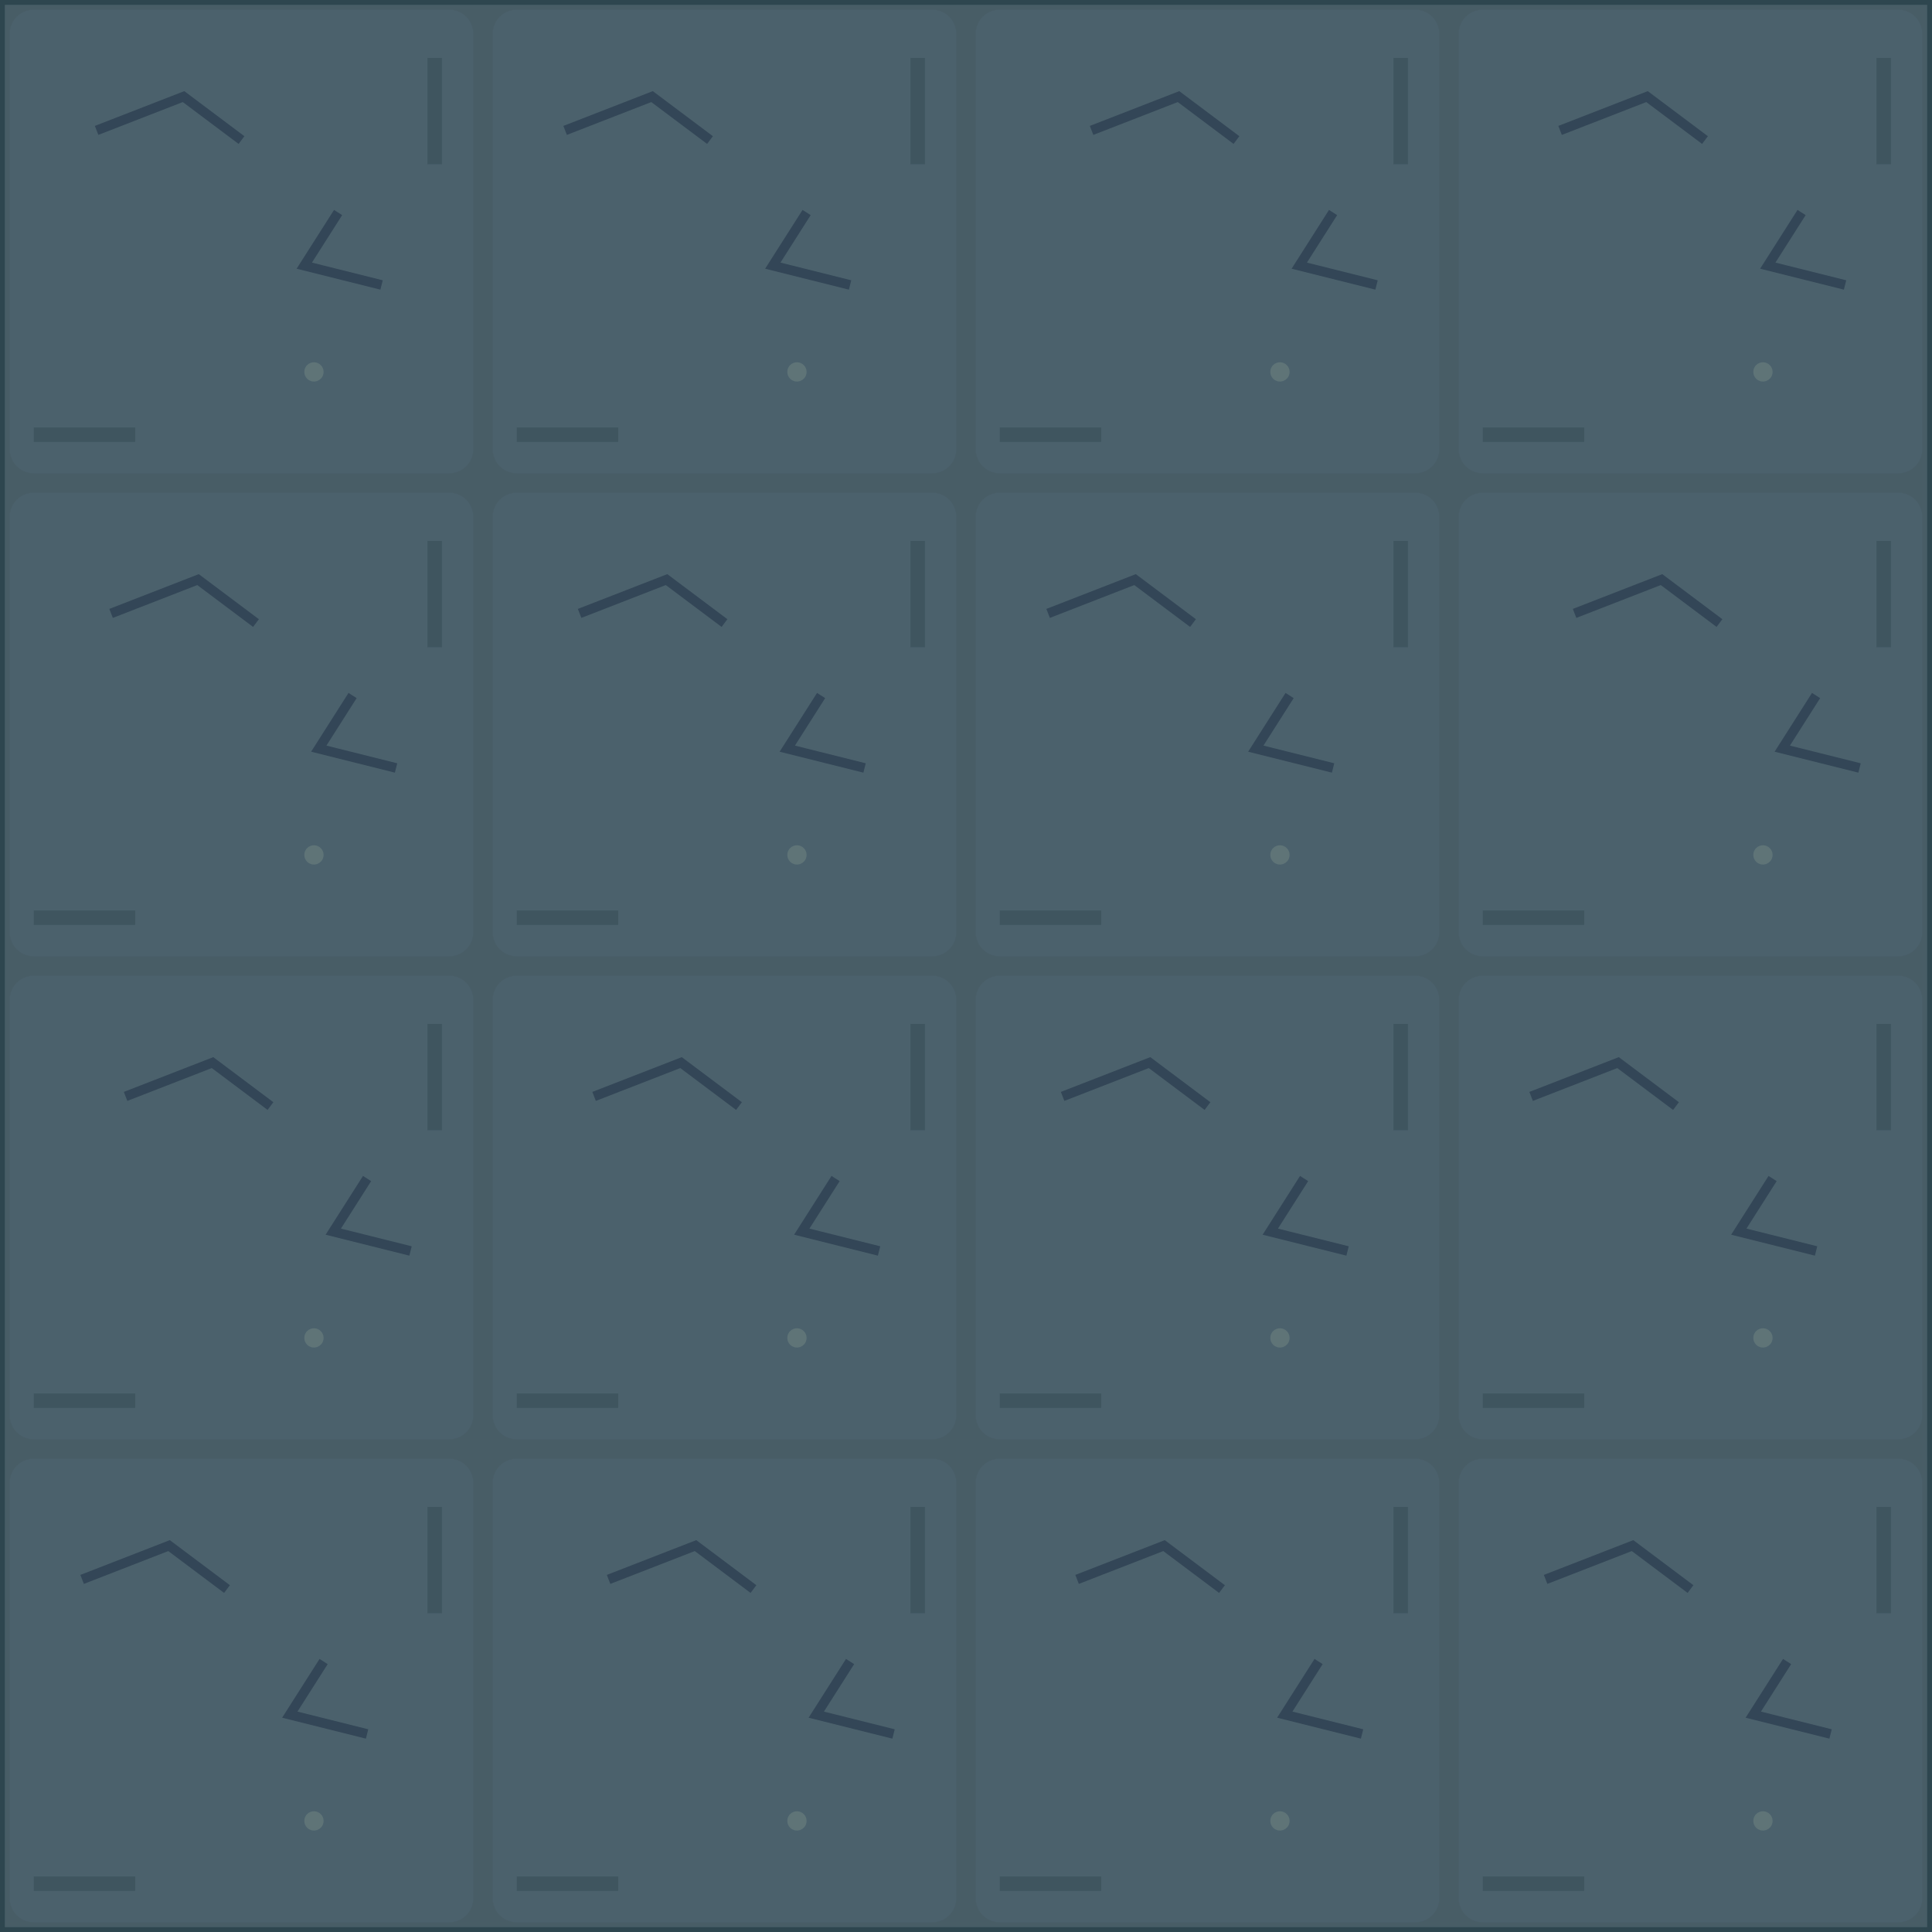
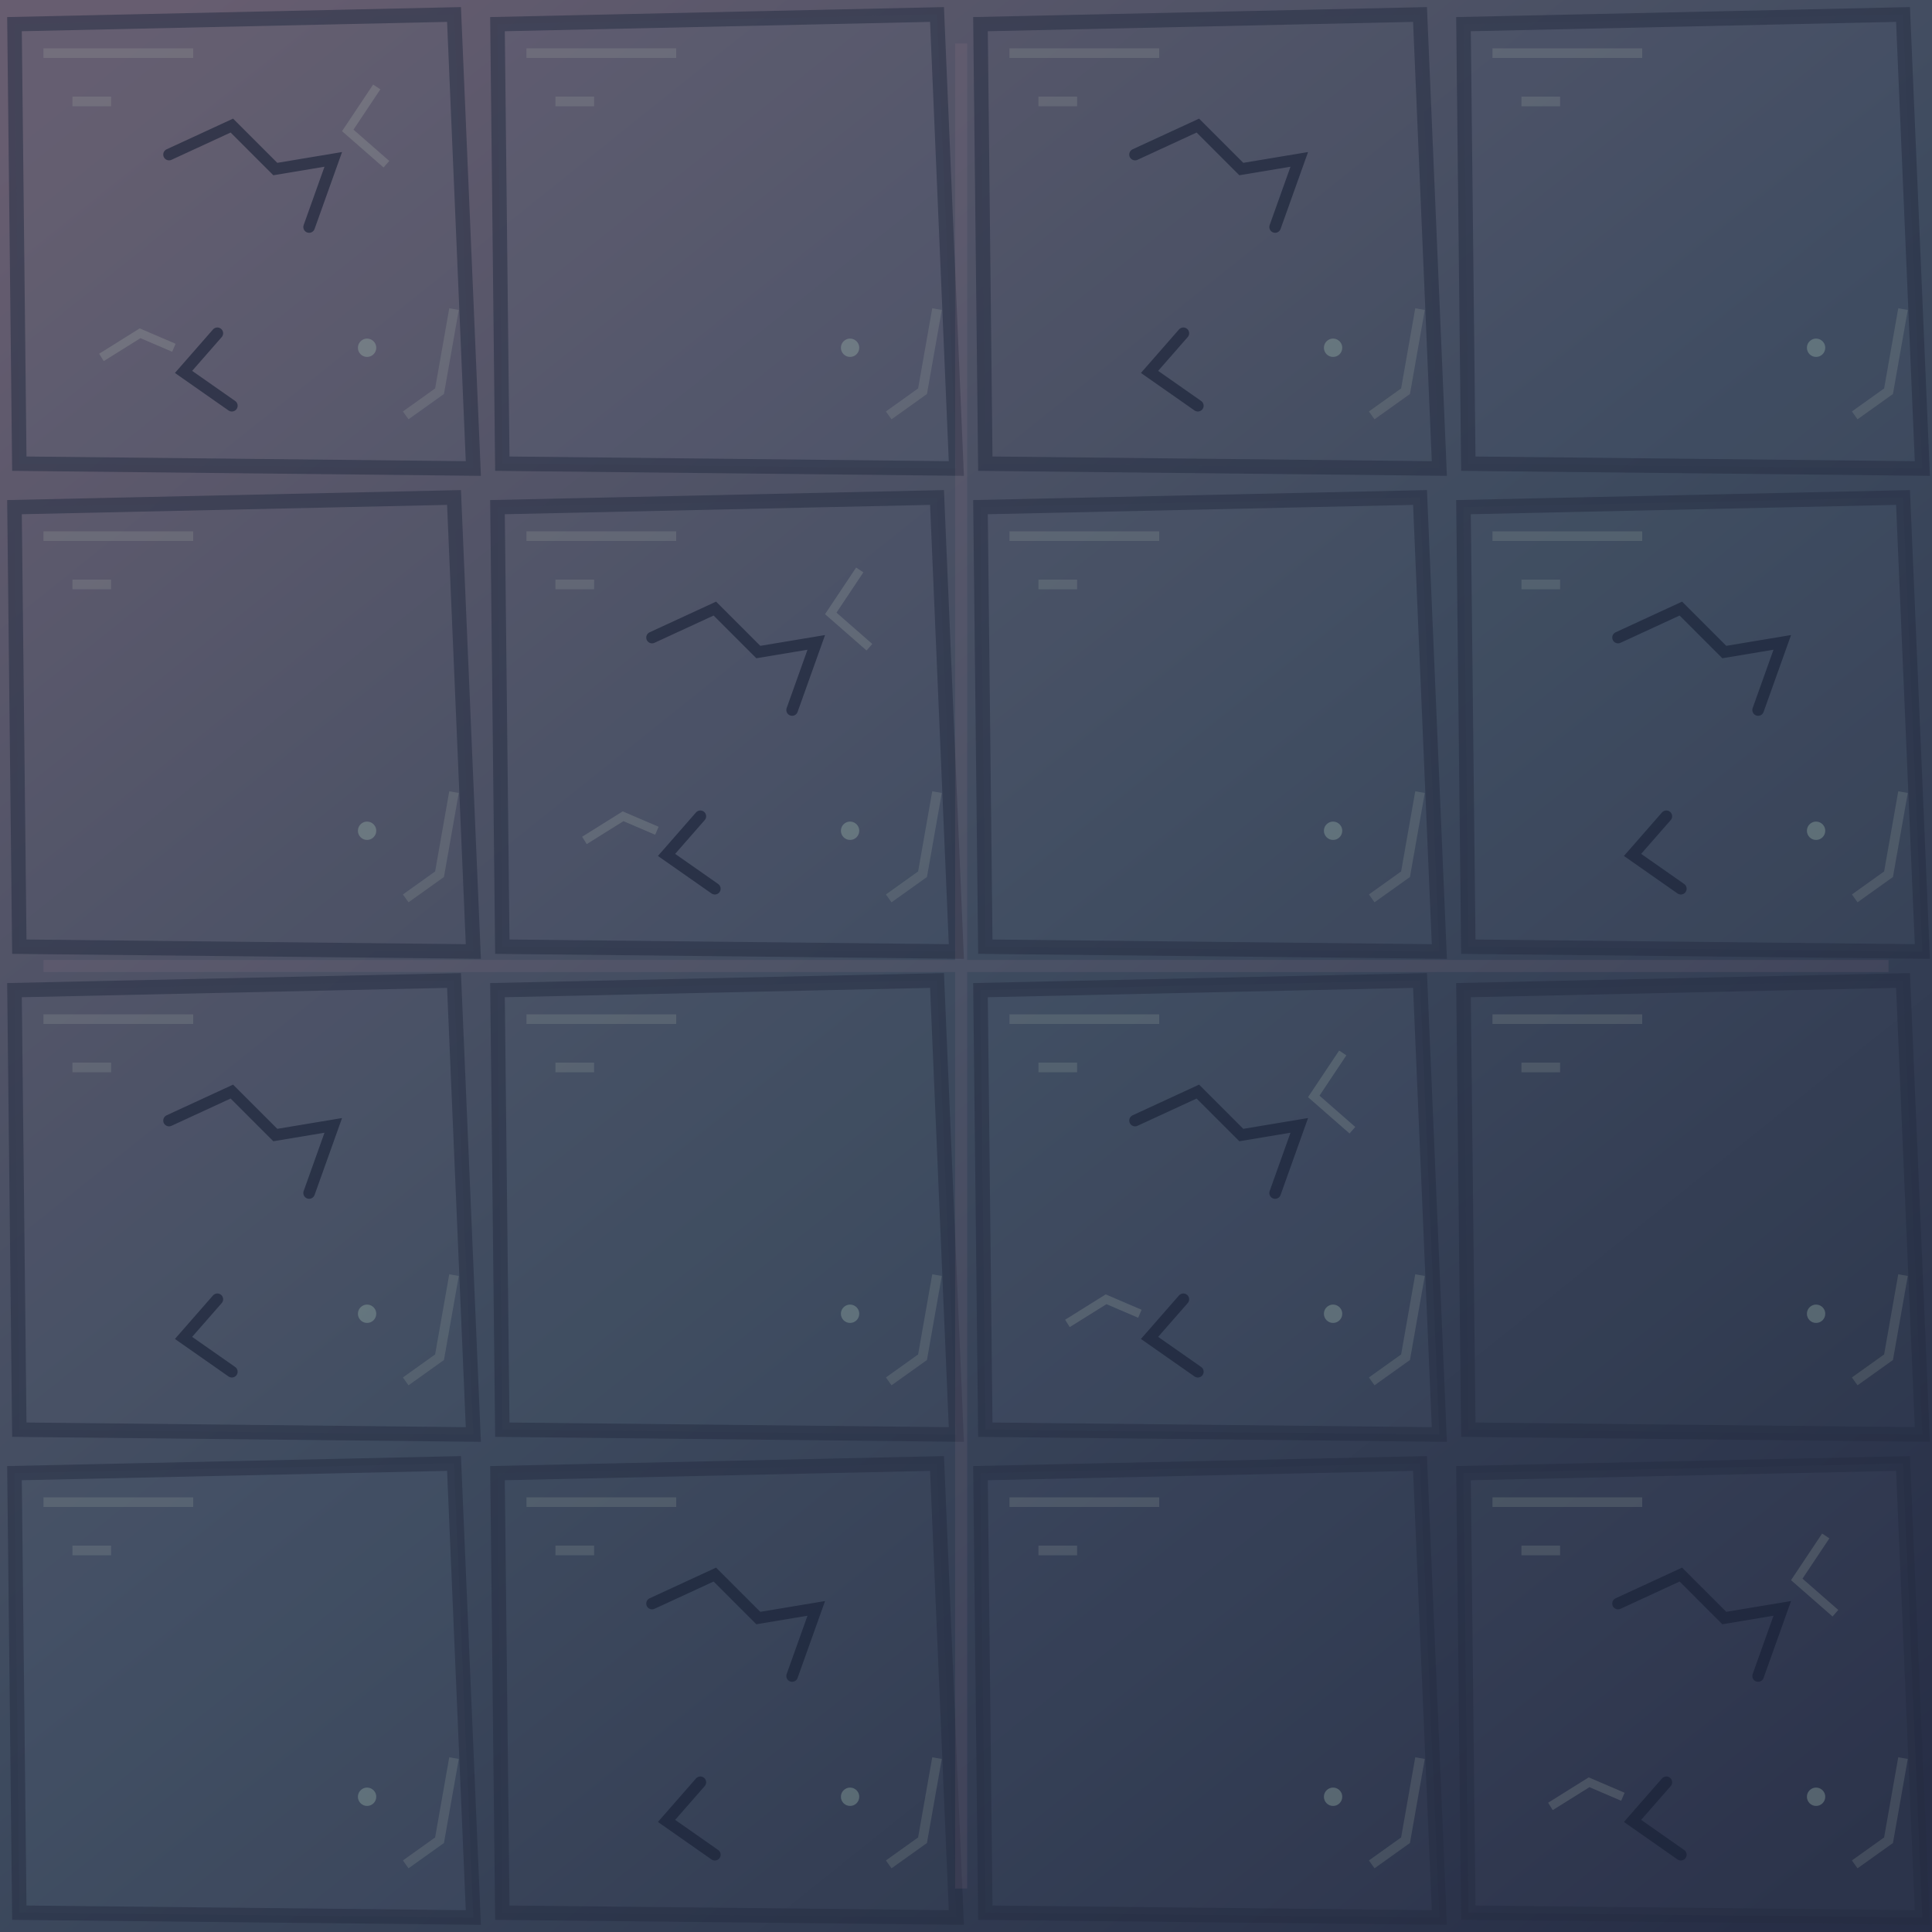
<svg xmlns="http://www.w3.org/2000/svg" width="400" height="400" viewBox="0 0 400 400">
  <defs>
-     <linearGradient id="stone" x2="0" y2="1">
-       <stop stop-color="#608c83" />
-       <stop offset="1" stop-color="#356968" />
+     <linearGradient id="floor" x1="0" y1="0" x2=".75" y2="1">
+       <stop stop-color="#638c83" />
+       <stop offset=".42" stop-color="#486f6d" />
+       <stop offset="1" stop-color="#304f5c" />
    </linearGradient>
-     <linearGradient id="brick" x2="0" y2="1">
-       <stop stop-color="#75888b" />
-       <stop offset=".47" stop-color="#354a51" />
-       <stop offset="1" stop-color="#202b36" />
+     <linearGradient id="floorBoss" x1=".1" y1="0" x2=".9" y2="1">
+       <stop stop-color="#675d70" />
+       <stop offset=".5" stop-color="#3e4b5f" />
+       <stop offset="1" stop-color="#272e46" />
    </linearGradient>
-     <radialGradient id="hole">
-       <stop stop-color="#02090e" />
-       <stop offset=".66" stop-color="#10121f" />
-       <stop offset="1" stop-color="#4d2038" />
+     <linearGradient id="wallstone" x1="0" y1="0" x2=".15" y2="1">
+       <stop stop-color="#8b9c96" />
+       <stop offset=".25" stop-color="#637d80" />
+       <stop offset=".5" stop-color="#324c58" />
+       <stop offset="1" stop-color="#152530" />
+     </linearGradient>
+     <linearGradient id="gold" x1="0" y1="0" x2="1" y2="1">
+       <stop stop-color="#fff1b0" />
+       <stop offset=".32" stop-color="#d8b877" />
+       <stop offset=".6" stop-color="#92744d" />
+       <stop offset="1" stop-color="#ecd18b" />
+     </linearGradient>
+     <radialGradient id="glow">
+       <stop stop-color="#b9fff1" stop-opacity=".93" />
+       <stop offset=".27" stop-color="#3ad9d6" stop-opacity=".68" />
+       <stop offset=".62" stop-color="#2b85a9" stop-opacity=".3" />
+       <stop offset="1" stop-color="#13748e" stop-opacity="0" />
    </radialGradient>
+     <radialGradient id="purple">
+       <stop stop-color="#241629" />
+       <stop offset=".65" stop-color="#0c111f" />
+       <stop offset=".92" stop-color="#393048" />
+       <stop offset="1" stop-color="#7d4b6a" />
+     </radialGradient>
+     <linearGradient id="chestwood" x1="0" x2=".2" y1="0" y2="1">
+       <stop stop-color="#9a663d" />
+       <stop offset=".45" stop-color="#5a3928" />
+       <stop offset="1" stop-color="#2f2530" />
+     </linearGradient>
  </defs>
-   <rect width="400" height="400" fill="#485d66" />
-   <rect x="2" y="2" width="96" height="96" rx="5" fill="#4d6370" opacity=".56" />
-   <path d="M7 90L28 90 M90 12L90 34" stroke="#142c35" opacity=".23" stroke-width="3" />
-   <path d="M20 27l18 -7 12 9 m20 15l-7 11 16 4" fill="none" stroke="#1b2b41" stroke-width="2" opacity=".5" />
-   <circle cx="65" cy="77" r="2" fill="#a3b6a1" opacity=".22" />
-   <rect x="102" y="2" width="96" height="96" rx="5" fill="#4d6370" opacity=".56" />
-   <path d="M107 90L128 90 M190 12L190 34" stroke="#142c35" opacity=".23" stroke-width="3" />
-   <path d="M117 27l18 -7 12 9 m20 15l-7 11 16 4" fill="none" stroke="#1b2b41" stroke-width="2" opacity=".5" />
-   <circle cx="165" cy="77" r="2" fill="#a3b6a1" opacity=".22" />
-   <rect x="202" y="2" width="96" height="96" rx="5" fill="#4d6370" opacity=".56" />
-   <path d="M207 90L228 90 M290 12L290 34" stroke="#142c35" opacity=".23" stroke-width="3" />
-   <path d="M226 27l18 -7 12 9 m20 15l-7 11 16 4" fill="none" stroke="#1b2b41" stroke-width="2" opacity=".5" />
-   <circle cx="265" cy="77" r="2" fill="#a3b6a1" opacity=".22" />
-   <rect x="302" y="2" width="96" height="96" rx="5" fill="#4d6370" opacity=".56" />
-   <path d="M307 90L328 90 M390 12L390 34" stroke="#142c35" opacity=".23" stroke-width="3" />
-   <path d="M323 27l18 -7 12 9 m20 15l-7 11 16 4" fill="none" stroke="#1b2b41" stroke-width="2" opacity=".5" />
-   <circle cx="365" cy="77" r="2" fill="#a3b6a1" opacity=".22" />
-   <rect x="2" y="102" width="96" height="96" rx="5" fill="#4d6370" opacity=".56" />
-   <path d="M7 190L28 190 M90 112L90 134" stroke="#142c35" opacity=".23" stroke-width="3" />
-   <path d="M23 127l18 -7 12 9 m20 15l-7 11 16 4" fill="none" stroke="#1b2b41" stroke-width="2" opacity=".5" />
-   <circle cx="65" cy="177" r="2" fill="#a3b6a1" opacity=".22" />
-   <rect x="102" y="102" width="96" height="96" rx="5" fill="#4d6370" opacity=".56" />
-   <path d="M107 190L128 190 M190 112L190 134" stroke="#142c35" opacity=".23" stroke-width="3" />
-   <path d="M120 127l18 -7 12 9 m20 15l-7 11 16 4" fill="none" stroke="#1b2b41" stroke-width="2" opacity=".5" />
-   <circle cx="165" cy="177" r="2" fill="#a3b6a1" opacity=".22" />
-   <rect x="202" y="102" width="96" height="96" rx="5" fill="#4d6370" opacity=".56" />
-   <path d="M207 190L228 190 M290 112L290 134" stroke="#142c35" opacity=".23" stroke-width="3" />
-   <path d="M217 127l18 -7 12 9 m20 15l-7 11 16 4" fill="none" stroke="#1b2b41" stroke-width="2" opacity=".5" />
-   <circle cx="265" cy="177" r="2" fill="#a3b6a1" opacity=".22" />
-   <rect x="302" y="102" width="96" height="96" rx="5" fill="#4d6370" opacity=".56" />
-   <path d="M307 190L328 190 M390 112L390 134" stroke="#142c35" opacity=".23" stroke-width="3" />
-   <path d="M326 127l18 -7 12 9 m20 15l-7 11 16 4" fill="none" stroke="#1b2b41" stroke-width="2" opacity=".5" />
-   <circle cx="365" cy="177" r="2" fill="#a3b6a1" opacity=".22" />
-   <rect x="2" y="202" width="96" height="96" rx="5" fill="#4d6370" opacity=".56" />
-   <path d="M7 290L28 290 M90 212L90 234" stroke="#142c35" opacity=".23" stroke-width="3" />
-   <path d="M26 227l18 -7 12 9 m20 15l-7 11 16 4" fill="none" stroke="#1b2b41" stroke-width="2" opacity=".5" />
-   <circle cx="65" cy="277" r="2" fill="#a3b6a1" opacity=".22" />
-   <rect x="102" y="202" width="96" height="96" rx="5" fill="#4d6370" opacity=".56" />
-   <path d="M107 290L128 290 M190 212L190 234" stroke="#142c35" opacity=".23" stroke-width="3" />
-   <path d="M123 227l18 -7 12 9 m20 15l-7 11 16 4" fill="none" stroke="#1b2b41" stroke-width="2" opacity=".5" />
-   <circle cx="165" cy="277" r="2" fill="#a3b6a1" opacity=".22" />
-   <rect x="202" y="202" width="96" height="96" rx="5" fill="#4d6370" opacity=".56" />
-   <path d="M207 290L228 290 M290 212L290 234" stroke="#142c35" opacity=".23" stroke-width="3" />
-   <path d="M220 227l18 -7 12 9 m20 15l-7 11 16 4" fill="none" stroke="#1b2b41" stroke-width="2" opacity=".5" />
-   <circle cx="265" cy="277" r="2" fill="#a3b6a1" opacity=".22" />
-   <rect x="302" y="202" width="96" height="96" rx="5" fill="#4d6370" opacity=".56" />
-   <path d="M307 290L328 290 M390 212L390 234" stroke="#142c35" opacity=".23" stroke-width="3" />
-   <path d="M317 227l18 -7 12 9 m20 15l-7 11 16 4" fill="none" stroke="#1b2b41" stroke-width="2" opacity=".5" />
-   <circle cx="365" cy="277" r="2" fill="#a3b6a1" opacity=".22" />
-   <rect x="2" y="302" width="96" height="96" rx="5" fill="#4d6370" opacity=".56" />
-   <path d="M7 390L28 390 M90 312L90 334" stroke="#142c35" opacity=".23" stroke-width="3" />
-   <path d="M17 327l18 -7 12 9 m20 15l-7 11 16 4" fill="none" stroke="#1b2b41" stroke-width="2" opacity=".5" />
-   <circle cx="65" cy="377" r="2" fill="#a3b6a1" opacity=".22" />
-   <rect x="102" y="302" width="96" height="96" rx="5" fill="#4d6370" opacity=".56" />
-   <path d="M107 390L128 390 M190 312L190 334" stroke="#142c35" opacity=".23" stroke-width="3" />
-   <path d="M126 327l18 -7 12 9 m20 15l-7 11 16 4" fill="none" stroke="#1b2b41" stroke-width="2" opacity=".5" />
-   <circle cx="165" cy="377" r="2" fill="#a3b6a1" opacity=".22" />
-   <rect x="202" y="302" width="96" height="96" rx="5" fill="#4d6370" opacity=".56" />
-   <path d="M207 390L228 390 M290 312L290 334" stroke="#142c35" opacity=".23" stroke-width="3" />
-   <path d="M223 327l18 -7 12 9 m20 15l-7 11 16 4" fill="none" stroke="#1b2b41" stroke-width="2" opacity=".5" />
-   <circle cx="265" cy="377" r="2" fill="#a3b6a1" opacity=".22" />
-   <rect x="302" y="302" width="96" height="96" rx="5" fill="#4d6370" opacity=".56" />
-   <path d="M307 390L328 390 M390 312L390 334" stroke="#142c35" opacity=".23" stroke-width="3" />
-   <path d="M320 327l18 -7 12 9 m20 15l-7 11 16 4" fill="none" stroke="#1b2b41" stroke-width="2" opacity=".5" />
-   <circle cx="365" cy="377" r="2" fill="#a3b6a1" opacity=".22" />
-   <path d="M0 0H400V400H0Z" fill="none" stroke="#203b42" stroke-width="2" opacity=".65" />
+   <rect width="400" height="400" fill="url(#floorBoss)" />
+   <path d="M3 5L94 3L98 97L4 96Z" fill="#607081" fill-opacity="0.114" stroke="#252d42" stroke-width="3" stroke-opacity=".52" />
+   <path d="M9 11L40 11 M15 21L23 21 M94 64L91 81L84 86" stroke="#c1d2bc" stroke-opacity=".15" stroke-width="2" fill="none" />
+   <path d="M35 32l13 -6 9 9 12 -2 -5 14m-19 22 -7 8 10 7" fill="none" stroke="#171e35" stroke-opacity=".6" stroke-width="2.4" stroke-linecap="round" />
+   <path d="M78 18l-6 9 8 7M21 74l8 -5 7 3" stroke="#d4e1cb" stroke-opacity=".16" stroke-width="1.8" fill="none" />
+   <circle cx="76" cy="72" r="1.9" fill="#a9c7b6" opacity=".32" />
+   <path d="M103 5L194 3L198 97L104 96Z" fill="#607081" fill-opacity="0.132" stroke="#252d42" stroke-width="3" stroke-opacity=".52" />
+   <path d="M109 11L140 11 M115 21L123 21 M194 64L191 81L184 86" stroke="#c1d2bc" stroke-opacity=".15" stroke-width="2" fill="none" />
+   <circle cx="176" cy="72" r="1.9" fill="#a9c7b6" opacity=".32" />
+   <path d="M203 5L294 3L298 97L204 96Z" fill="#607081" fill-opacity="0.060" stroke="#252d42" stroke-width="3" stroke-opacity=".52" />
+   <path d="M209 11L240 11 M215 21L223 21 M294 64L291 81L284 86" stroke="#c1d2bc" stroke-opacity=".15" stroke-width="2" fill="none" />
+   <path d="M235 32l13 -6 9 9 12 -2 -5 14m-19 22 -7 8 10 7" fill="none" stroke="#171e35" stroke-opacity=".6" stroke-width="2.4" stroke-linecap="round" />
+   <circle cx="276" cy="72" r="1.9" fill="#a9c7b6" opacity=".32" />
+   <path d="M303 5L394 3L398 97L304 96Z" fill="#607081" fill-opacity="0.078" stroke="#252d42" stroke-width="3" stroke-opacity=".52" />
+   <path d="M309 11L340 11 M315 21L323 21 M394 64L391 81L384 86" stroke="#c1d2bc" stroke-opacity=".15" stroke-width="2" fill="none" />
+   <circle cx="376" cy="72" r="1.9" fill="#a9c7b6" opacity=".32" />
+   <path d="M3 105L94 103L98 197L4 196Z" fill="#607081" fill-opacity="0.060" stroke="#252d42" stroke-width="3" stroke-opacity=".52" />
+   <path d="M9 111L40 111 M15 121L23 121 M94 164L91 181L84 186" stroke="#c1d2bc" stroke-opacity=".15" stroke-width="2" fill="none" />
+   <circle cx="76" cy="172" r="1.9" fill="#a9c7b6" opacity=".32" />
+   <path d="M103 105L194 103L198 197L104 196Z" fill="#607081" fill-opacity="0.078" stroke="#252d42" stroke-width="3" stroke-opacity=".52" />
+   <path d="M109 111L140 111 M115 121L123 121 M194 164L191 181L184 186" stroke="#c1d2bc" stroke-opacity=".15" stroke-width="2" fill="none" />
+   <path d="M135 132l13 -6 9 9 12 -2 -5 14m-19 22 -7 8 10 7" fill="none" stroke="#171e35" stroke-opacity=".6" stroke-width="2.4" stroke-linecap="round" />
+   <path d="M178 118l-6 9 8 7M121 174l8 -5 7 3" stroke="#d4e1cb" stroke-opacity=".16" stroke-width="1.8" fill="none" />
+   <circle cx="176" cy="172" r="1.9" fill="#a9c7b6" opacity=".32" />
+   <path d="M203 105L294 103L298 197L204 196Z" fill="#607081" fill-opacity="0.096" stroke="#252d42" stroke-width="3" stroke-opacity=".52" />
+   <path d="M209 111L240 111 M215 121L223 121 M294 164L291 181L284 186" stroke="#c1d2bc" stroke-opacity=".15" stroke-width="2" fill="none" />
+   <circle cx="276" cy="172" r="1.9" fill="#a9c7b6" opacity=".32" />
+   <path d="M303 105L394 103L398 197L304 196Z" fill="#607081" fill-opacity="0.114" stroke="#252d42" stroke-width="3" stroke-opacity=".52" />
+   <path d="M309 111L340 111 M315 121L323 121 M394 164L391 181L384 186" stroke="#c1d2bc" stroke-opacity=".15" stroke-width="2" fill="none" />
+   <path d="M335 132l13 -6 9 9 12 -2 -5 14m-19 22 -7 8 10 7" fill="none" stroke="#171e35" stroke-opacity=".6" stroke-width="2.4" stroke-linecap="round" />
+   <circle cx="376" cy="172" r="1.9" fill="#a9c7b6" opacity=".32" />
+   <path d="M3 205L94 203L98 297L4 296Z" fill="#607081" fill-opacity="0.096" stroke="#252d42" stroke-width="3" stroke-opacity=".52" />
+   <path d="M9 211L40 211 M15 221L23 221 M94 264L91 281L84 286" stroke="#c1d2bc" stroke-opacity=".15" stroke-width="2" fill="none" />
+   <path d="M35 232l13 -6 9 9 12 -2 -5 14m-19 22 -7 8 10 7" fill="none" stroke="#171e35" stroke-opacity=".6" stroke-width="2.4" stroke-linecap="round" />
+   <circle cx="76" cy="272" r="1.9" fill="#a9c7b6" opacity=".32" />
+   <path d="M103 205L194 203L198 297L104 296Z" fill="#607081" fill-opacity="0.114" stroke="#252d42" stroke-width="3" stroke-opacity=".52" />
+   <path d="M109 211L140 211 M115 221L123 221 M194 264L191 281L184 286" stroke="#c1d2bc" stroke-opacity=".15" stroke-width="2" fill="none" />
+   <circle cx="176" cy="272" r="1.9" fill="#a9c7b6" opacity=".32" />
+   <path d="M203 205L294 203L298 297L204 296Z" fill="#607081" fill-opacity="0.132" stroke="#252d42" stroke-width="3" stroke-opacity=".52" />
+   <path d="M209 211L240 211 M215 221L223 221 M294 264L291 281L284 286" stroke="#c1d2bc" stroke-opacity=".15" stroke-width="2" fill="none" />
+   <path d="M235 232l13 -6 9 9 12 -2 -5 14m-19 22 -7 8 10 7" fill="none" stroke="#171e35" stroke-opacity=".6" stroke-width="2.4" stroke-linecap="round" />
+   <path d="M278 218l-6 9 8 7M221 274l8 -5 7 3" stroke="#d4e1cb" stroke-opacity=".16" stroke-width="1.8" fill="none" />
+   <circle cx="276" cy="272" r="1.9" fill="#a9c7b6" opacity=".32" />
+   <path d="M303 205L394 203L398 297L304 296Z" fill="#607081" fill-opacity="0.060" stroke="#252d42" stroke-width="3" stroke-opacity=".52" />
+   <path d="M309 211L340 211 M315 221L323 221 M394 264L391 281L384 286" stroke="#c1d2bc" stroke-opacity=".15" stroke-width="2" fill="none" />
+   <circle cx="376" cy="272" r="1.9" fill="#a9c7b6" opacity=".32" />
+   <path d="M3 305L94 303L98 397L4 396Z" fill="#607081" fill-opacity="0.132" stroke="#252d42" stroke-width="3" stroke-opacity=".52" />
+   <path d="M9 311L40 311 M15 321L23 321 M94 364L91 381L84 386" stroke="#c1d2bc" stroke-opacity=".15" stroke-width="2" fill="none" />
+   <circle cx="76" cy="372" r="1.9" fill="#a9c7b6" opacity=".32" />
+   <path d="M103 305L194 303L198 397L104 396Z" fill="#607081" fill-opacity="0.060" stroke="#252d42" stroke-width="3" stroke-opacity=".52" />
+   <path d="M109 311L140 311 M115 321L123 321 M194 364L191 381L184 386" stroke="#c1d2bc" stroke-opacity=".15" stroke-width="2" fill="none" />
+   <path d="M135 332l13 -6 9 9 12 -2 -5 14m-19 22 -7 8 10 7" fill="none" stroke="#171e35" stroke-opacity=".6" stroke-width="2.4" stroke-linecap="round" />
+   <circle cx="176" cy="372" r="1.9" fill="#a9c7b6" opacity=".32" />
+   <path d="M203 305L294 303L298 397L204 396Z" fill="#607081" fill-opacity="0.078" stroke="#252d42" stroke-width="3" stroke-opacity=".52" />
+   <path d="M209 311L240 311 M215 321L223 321 M294 364L291 381L284 386" stroke="#c1d2bc" stroke-opacity=".15" stroke-width="2" fill="none" />
+   <circle cx="276" cy="372" r="1.9" fill="#a9c7b6" opacity=".32" />
+   <path d="M303 305L394 303L398 397L304 396Z" fill="#607081" fill-opacity="0.096" stroke="#252d42" stroke-width="3" stroke-opacity=".52" />
+   <path d="M309 311L340 311 M315 321L323 321 M394 364L391 381L384 386" stroke="#c1d2bc" stroke-opacity=".15" stroke-width="2" fill="none" />
+   <path d="M335 332l13 -6 9 9 12 -2 -5 14m-19 22 -7 8 10 7" fill="none" stroke="#171e35" stroke-opacity=".6" stroke-width="2.4" stroke-linecap="round" />
+   <path d="M378 318l-6 9 8 7M321 374l8 -5 7 3" stroke="#d4e1cb" stroke-opacity=".16" stroke-width="1.8" fill="none" />
+   <circle cx="376" cy="372" r="1.9" fill="#a9c7b6" opacity=".32" />
+   <path d="M199 9V391M9 200H391" fill="none" stroke="#be8c9b" stroke-width="2.5" stroke-opacity=".11" />
</svg>
